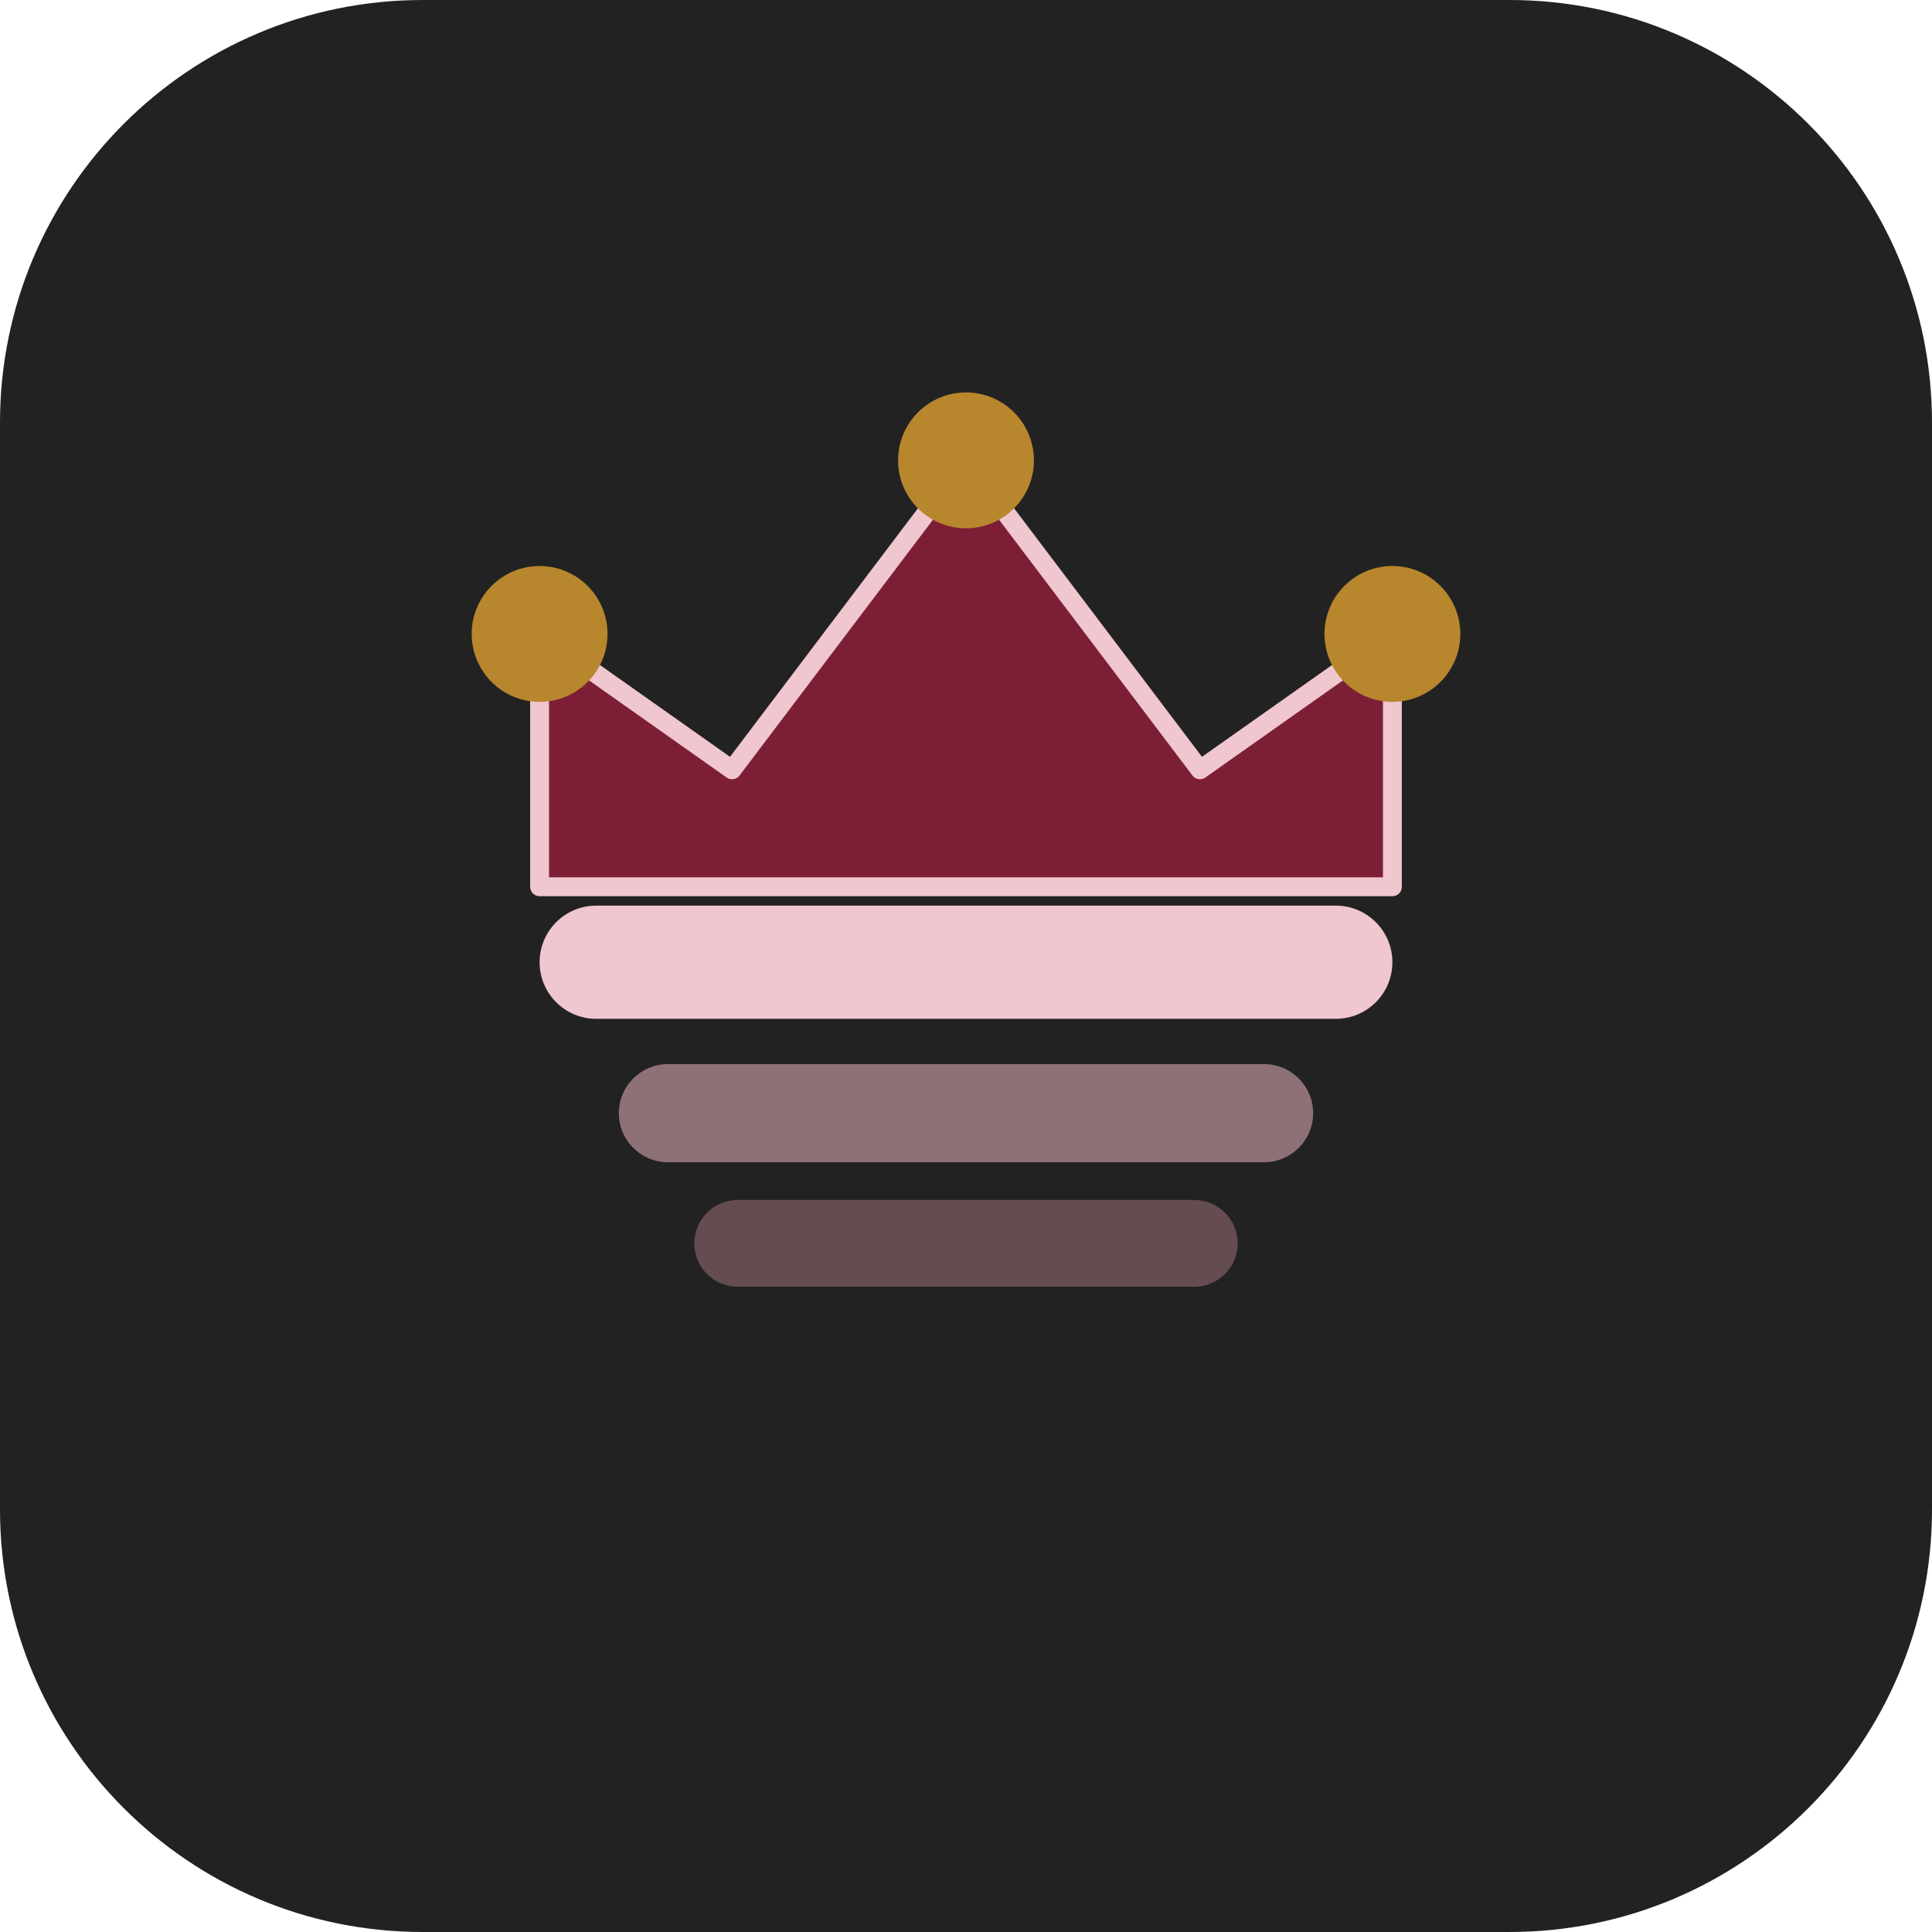
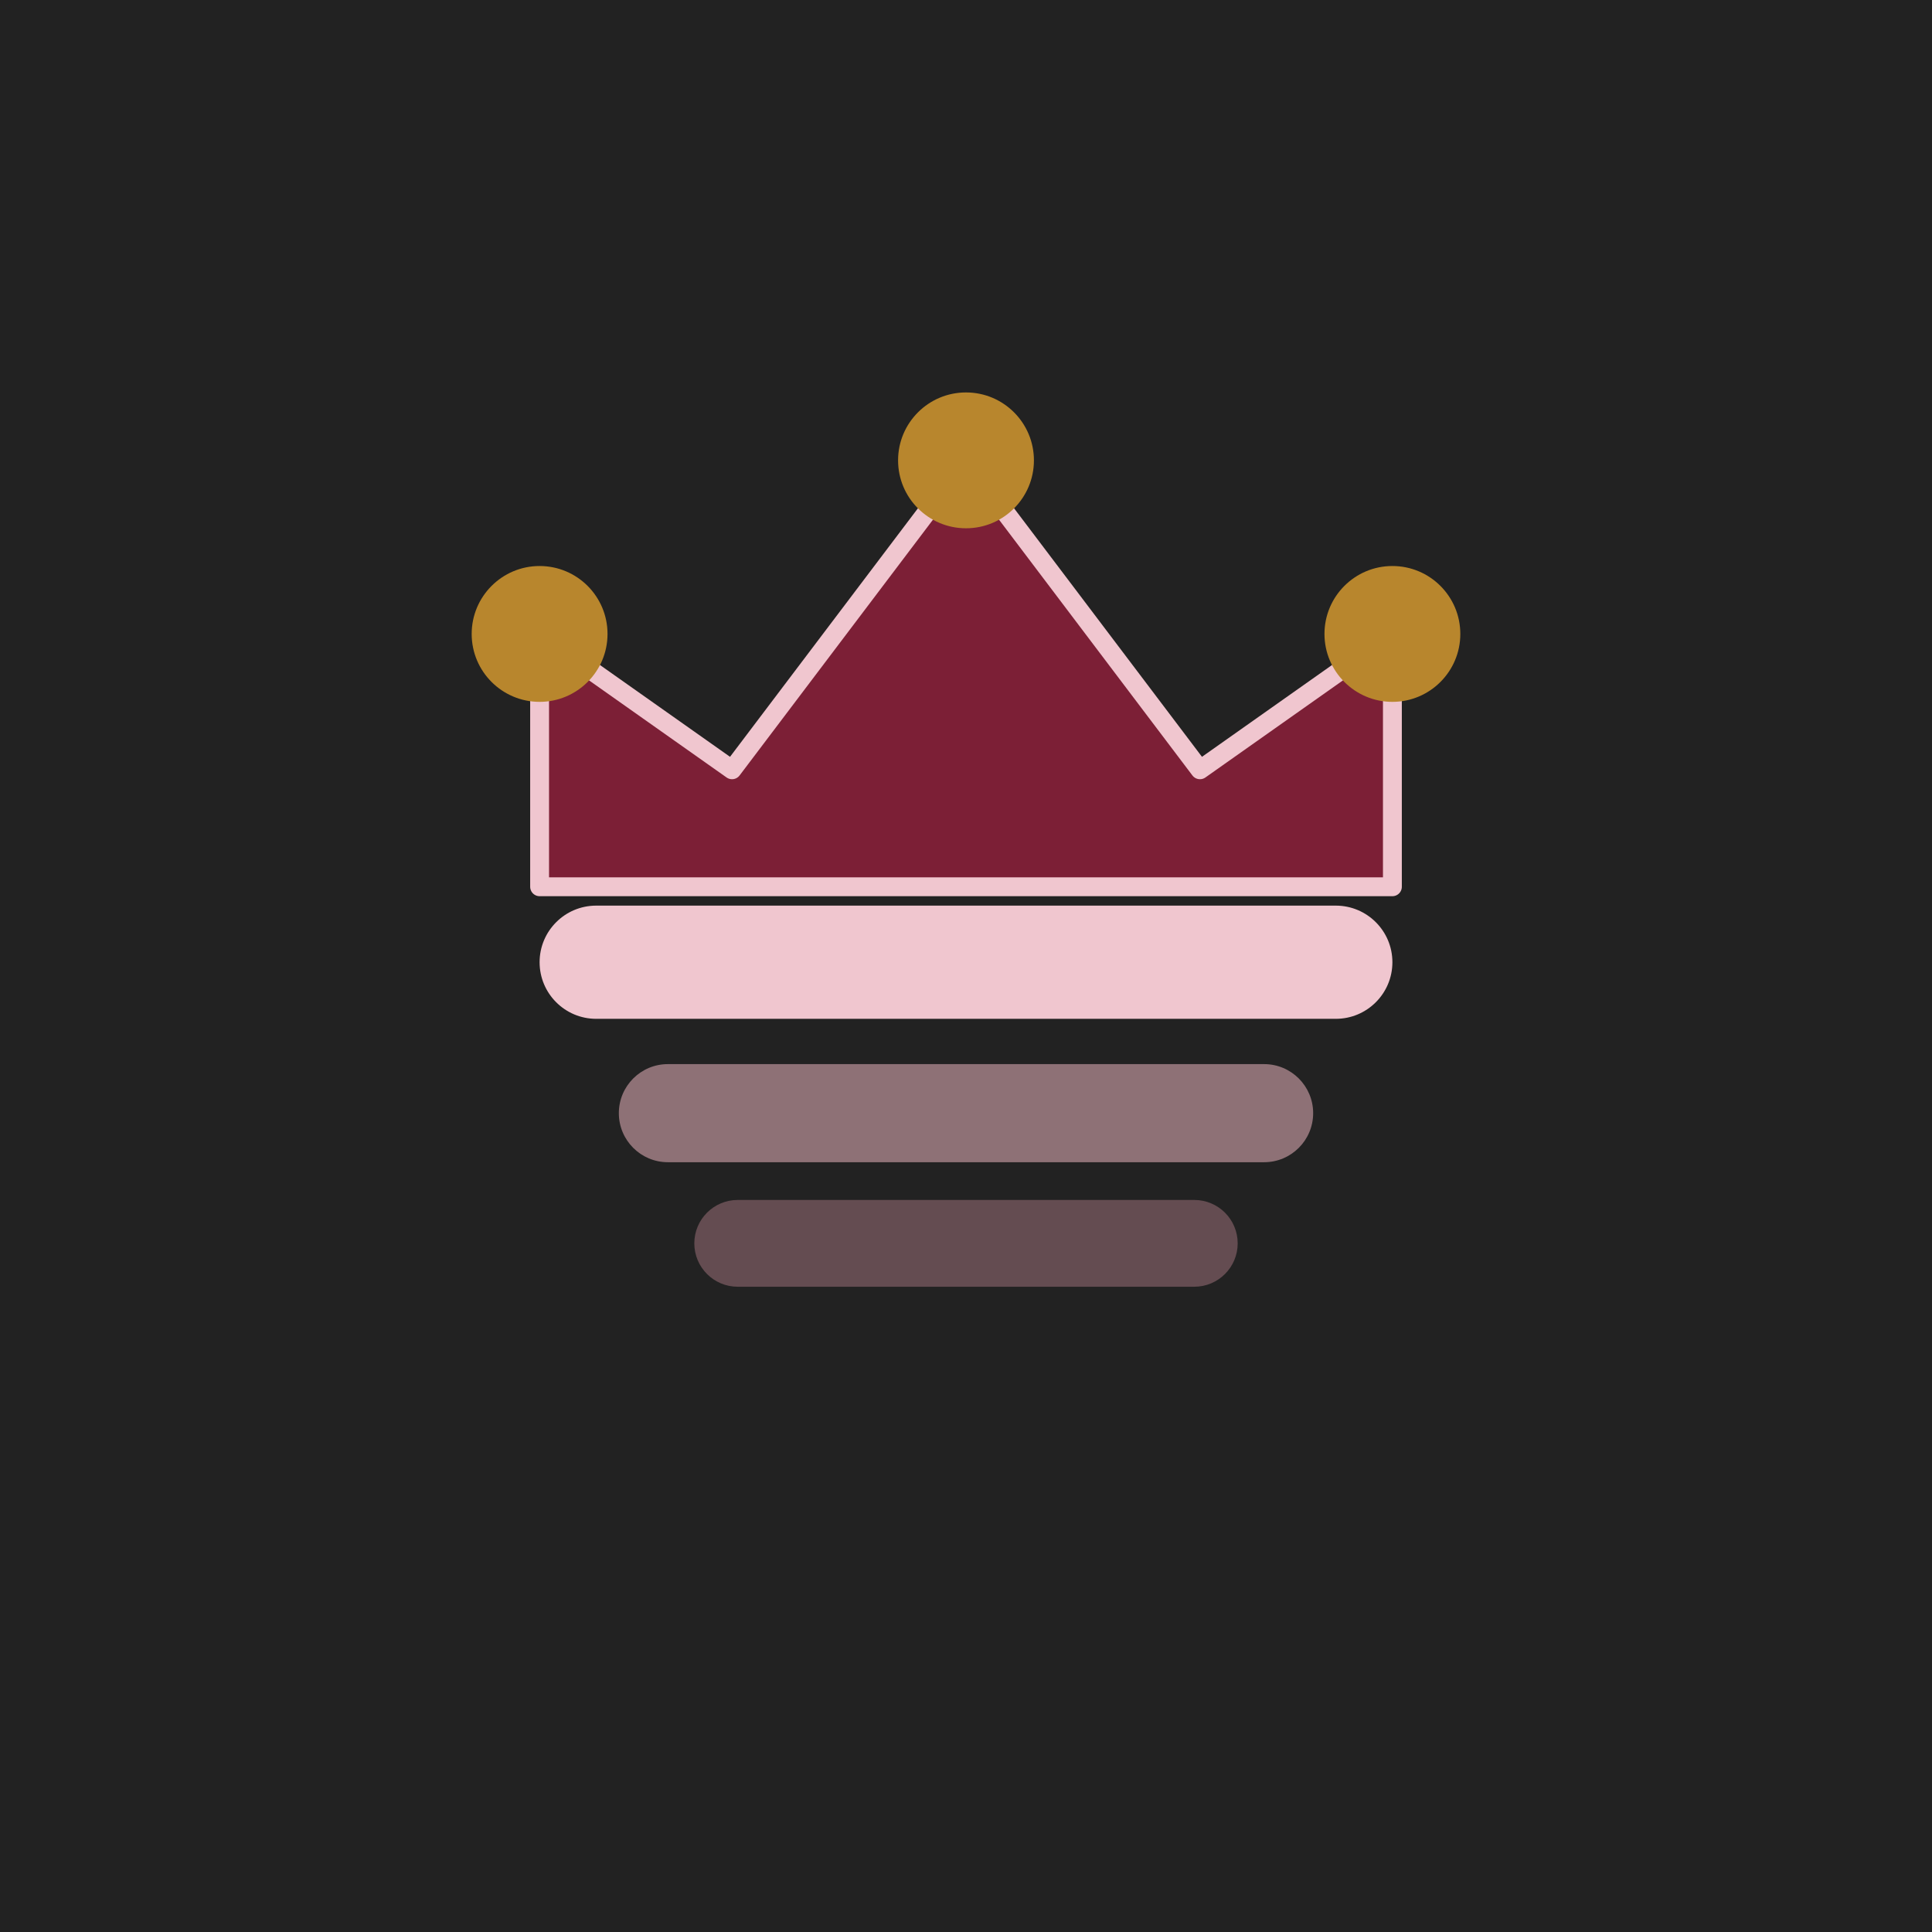
<svg xmlns="http://www.w3.org/2000/svg" width="512" height="512" viewBox="0 0 512 512">
-   <rect width="512" height="512" rx="112" fill="#222222" />
+   <rect width="512" height="512" fill="#222222" />
  <path d="M143 235 L143 168 L194 204 L256 122 L318 204 L369 168 L369 235 Z" fill="#7c1f36" stroke="#f0c6cf" stroke-width="5" stroke-linejoin="round" />
  <rect x="143" y="240" width="226" height="30" rx="15" fill="#f0c6cf" />
  <rect x="164" y="282" width="184" height="26" rx="13" fill="#9a7a80" opacity="0.9" />
  <rect x="184" y="318" width="144" height="23" rx="11.5" fill="#7a5a60" opacity="0.75" />
  <circle cx="256" cy="122" r="18" fill="#b8862d" />
  <circle cx="143" cy="168" r="18" fill="#b8862d" />
  <circle cx="369" cy="168" r="18" fill="#b8862d" />
</svg>
